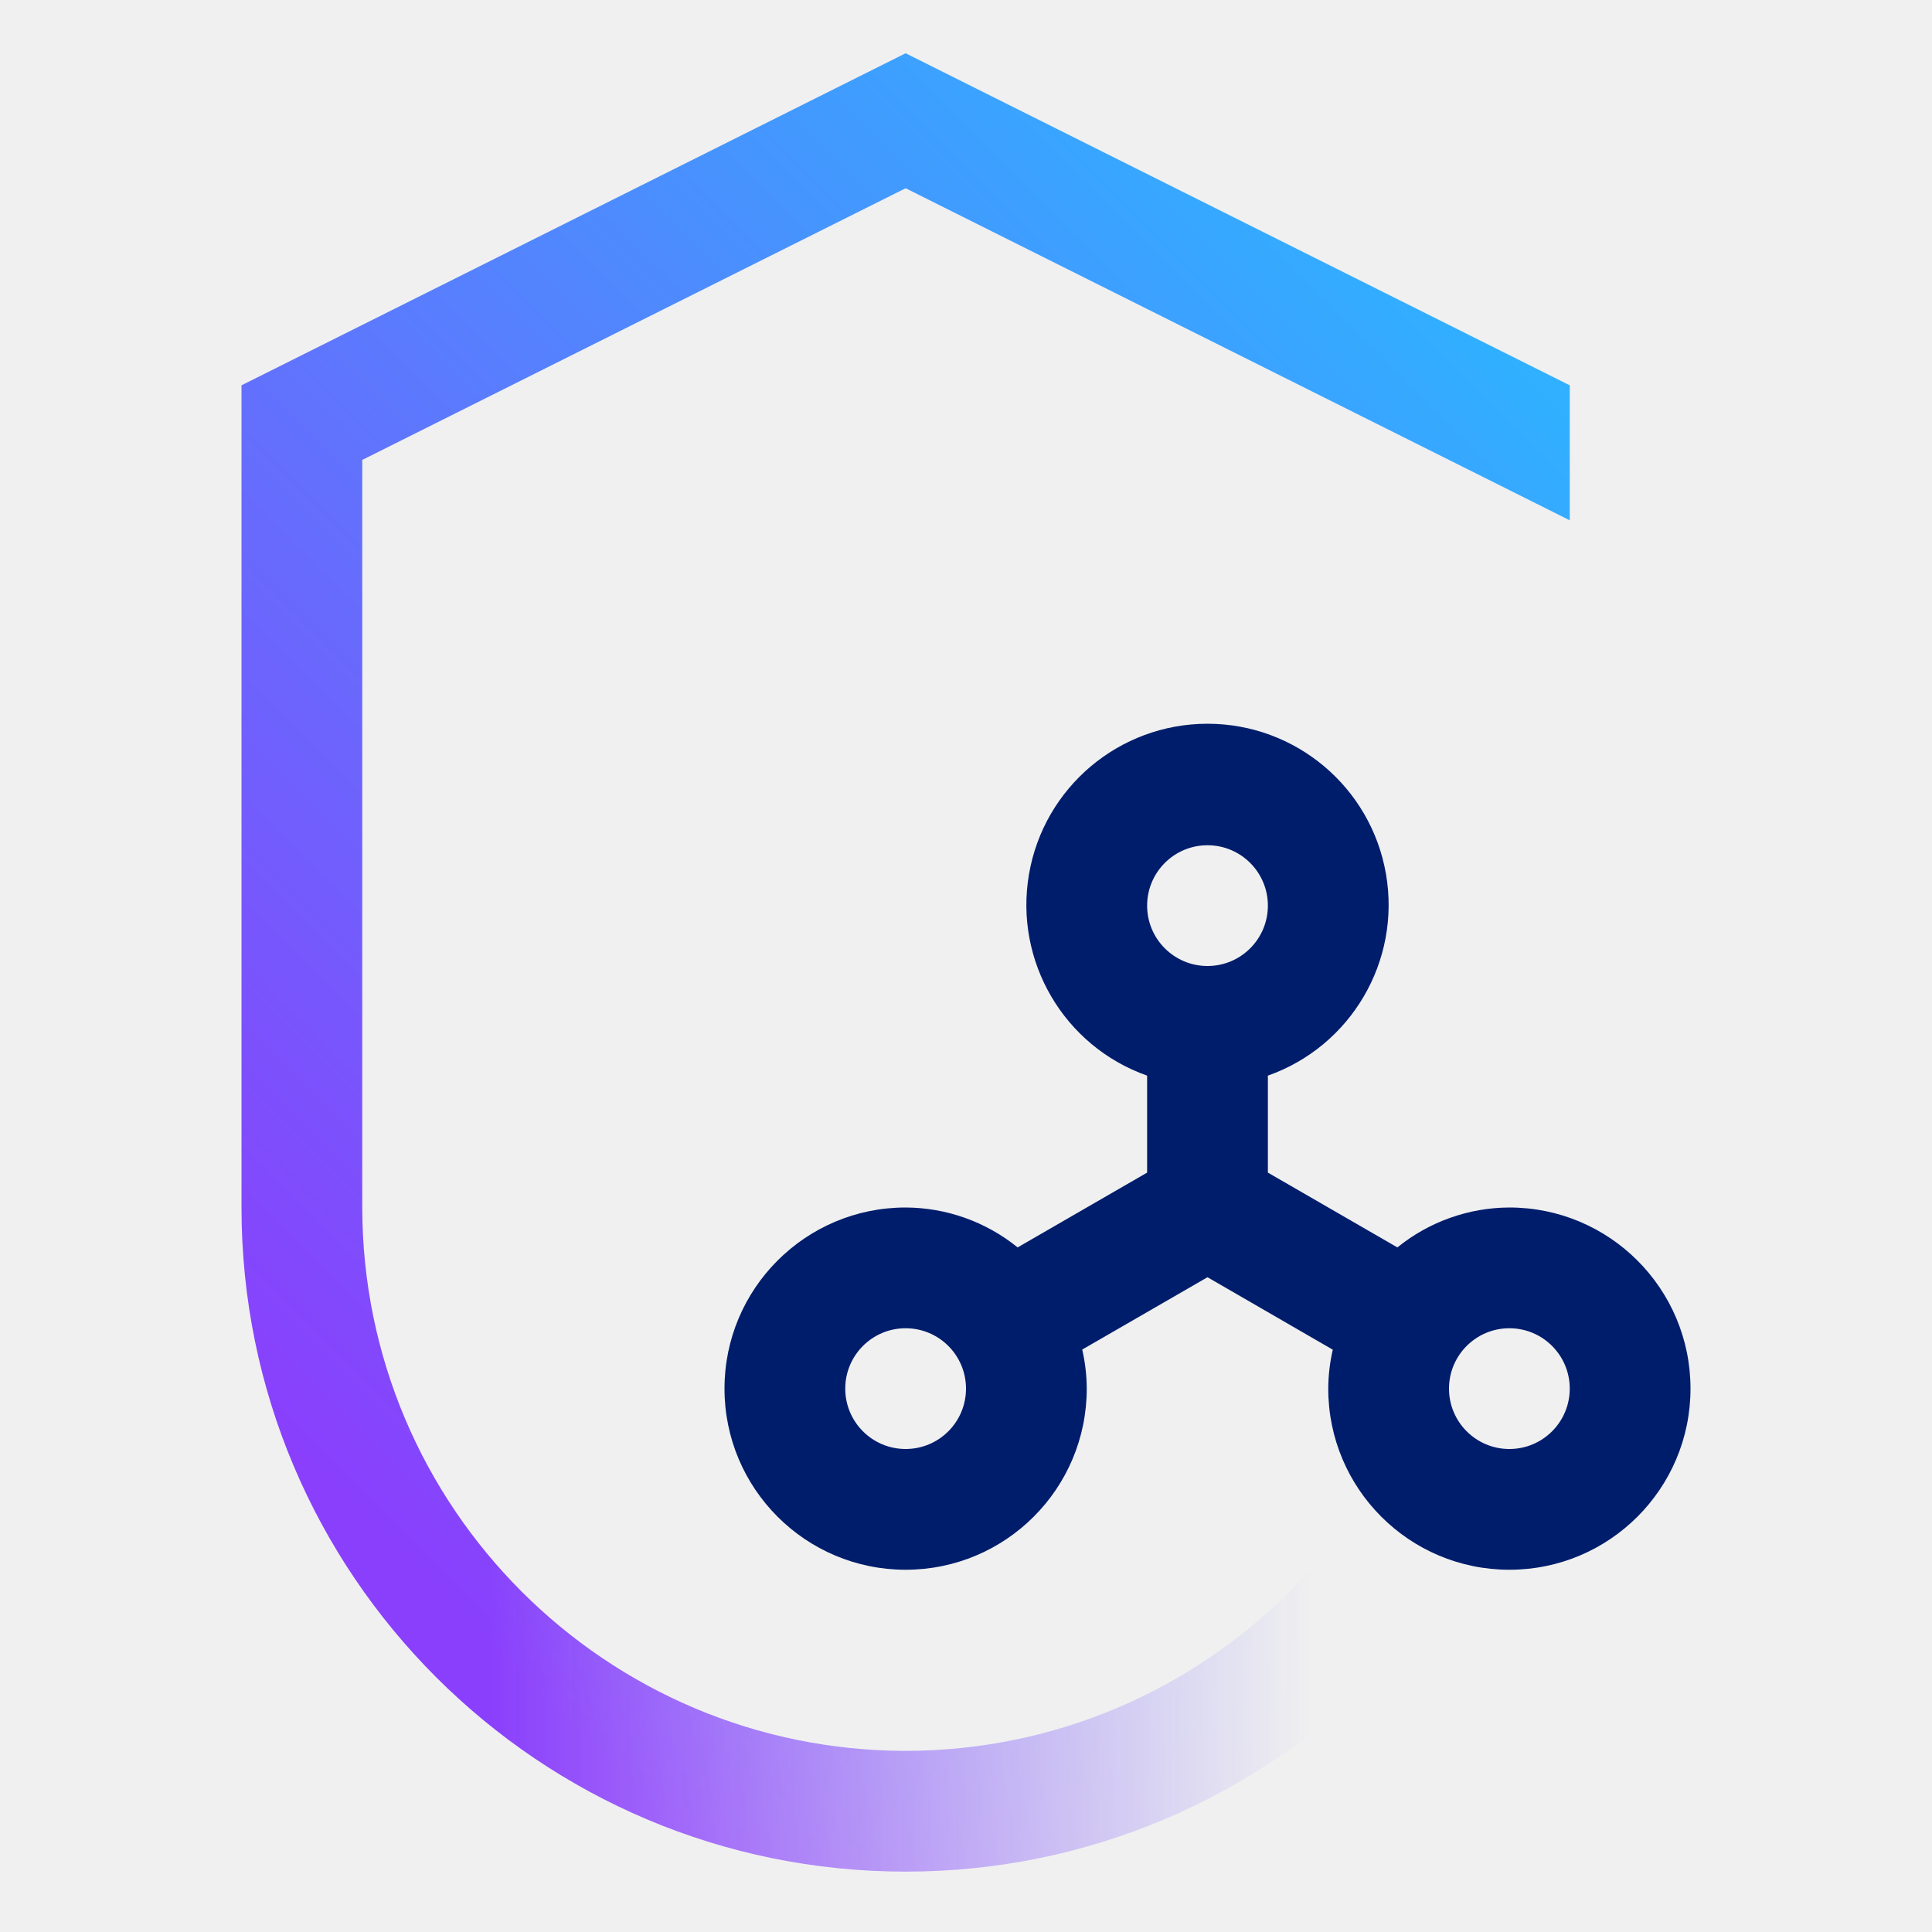
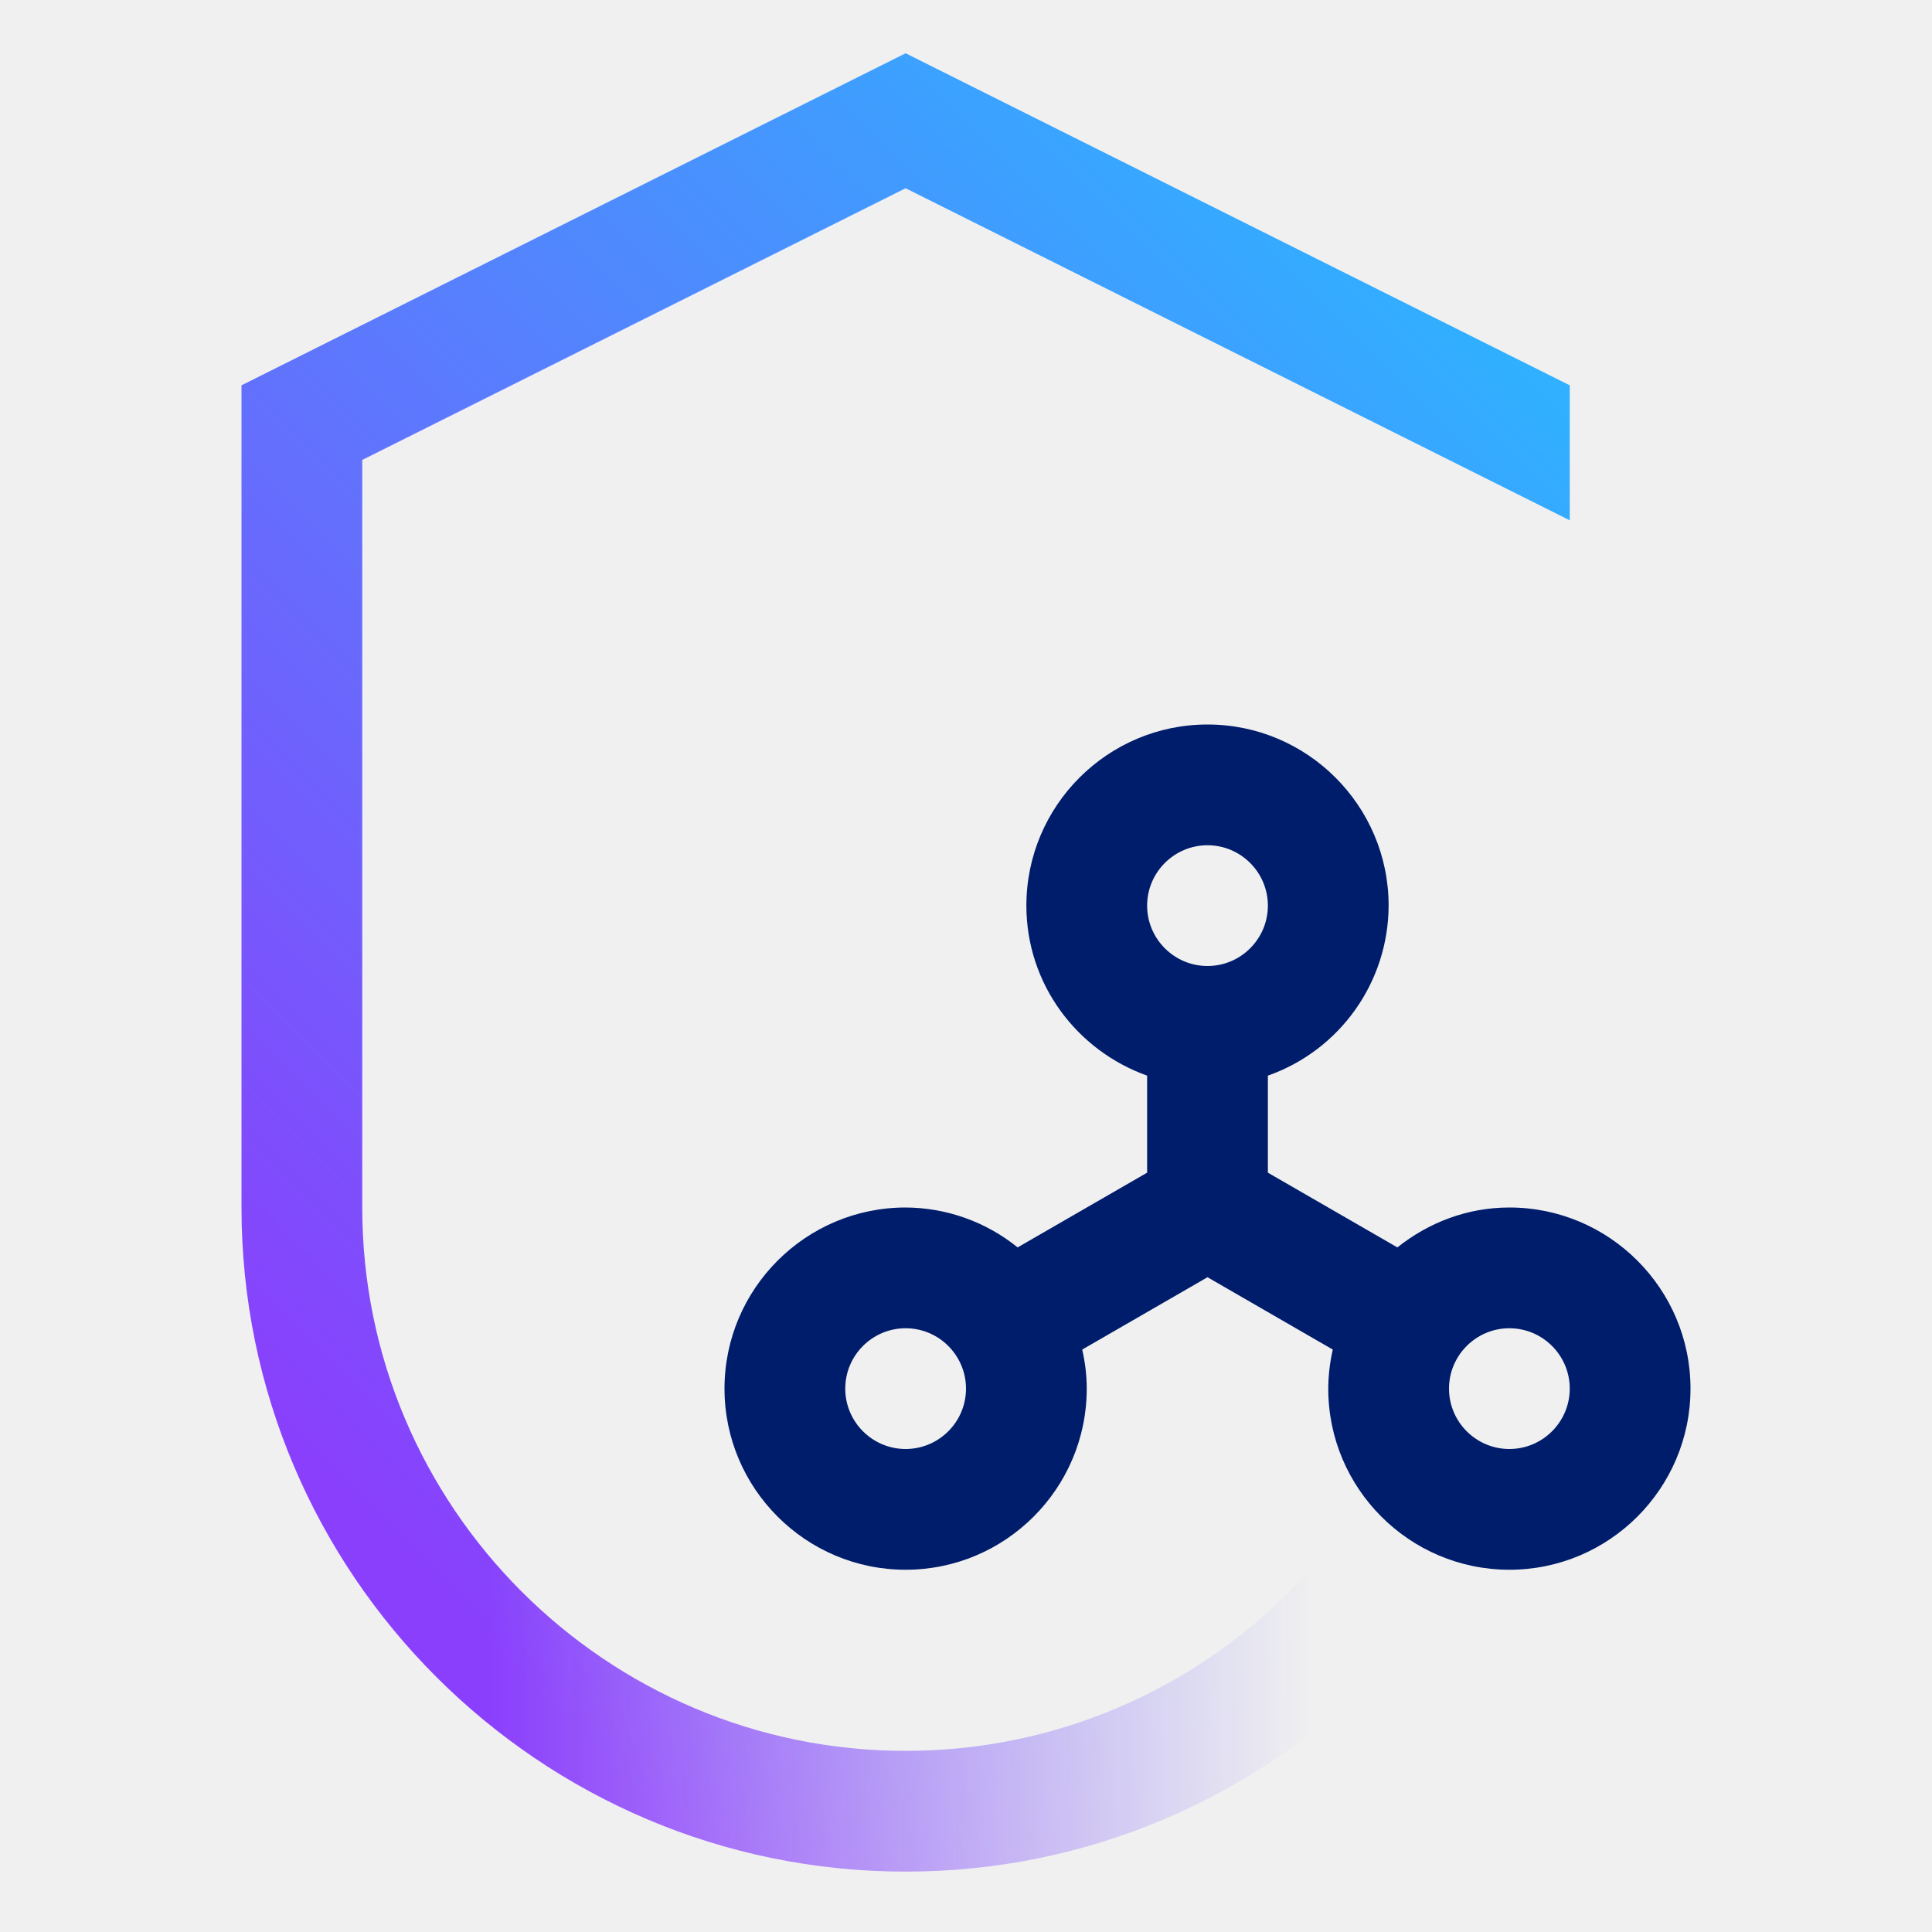
- <svg xmlns="http://www.w3.org/2000/svg" viewBox="0 0 32 32">
+ <svg xmlns="http://www.w3.org/2000/svg" id="SecurityServices" viewBox="0 0 32 32">
  <defs>
-     <linearGradient id="69e3xex0va" x1="6" y1="25.5" x2="27" y2="25.5" gradientUnits="userSpaceOnUse">
+     <linearGradient id="jc0z1u929a" x1="6" y1="25.5" x2="27" y2="25.5" gradientUnits="userSpaceOnUse">
      <stop offset=".1" stop-opacity="0" />
      <stop offset=".75" />
    </linearGradient>
-     <linearGradient id="mcxl7o22bc" y1="32" x2="32" gradientUnits="userSpaceOnUse">
+     <linearGradient id="lvm9ot808c" x1="0" y1="32" x2="32" y2="0" gradientUnits="userSpaceOnUse">
      <stop offset=".2" stop-color="#8a3ffc" />
      <stop offset=".8" stop-color="#30b0ff" />
    </linearGradient>
-     <mask id="o448lefntb" x="0" y="0" width="32" height="32" maskUnits="userSpaceOnUse">
-       <path d="M15 29a9.011 9.011 0 0 1-9-9V7.618l9-4.5 11 5.5V6.382l-11-5.5-11 5.5V20a11 11 0 0 0 22 0h-2a9.011 9.011 0 0 1-9 9z" fill="#fff" />
-       <path fill="url(#69e3xex0va)" d="M6 19h21v13H6z" />
+     <mask id="2y0iz2jy3b" x="0" y="0" width="32" height="32" maskUnits="userSpaceOnUse">
+       <path d="M15 29c-4.962 0-9-4.038-9-9V7.618l9-4.5 11 5.5V6.382l-11-5.5-11 5.5V20c0 6.065 4.935 11 11 11s11-4.935 11-11h-2c0 4.962-4.038 9-9 9z" style="fill:#fff;stroke-width:0" />
+       <path style="fill:url(#jc0z1u929a);stroke-width:0" d="M6 19h21v13H6z" />
    </mask>
  </defs>
-   <g data-name="Layer 2">
-     <g data-name="Light theme icons">
-       <g mask="url(#o448lefntb)">
-         <path fill="url(#mcxl7o22bc)" d="M0 0h32v32H0z" />
-       </g>
-       <path d="M25 20a2.964 2.964 0 0 0-1.855.661L21 19.422v-1.606a3 3 0 1 0-2 0v1.606l-2.145 1.239A2.964 2.964 0 0 0 15 20a3 3 0 1 0 3 3 2.937 2.937 0 0 0-.075-.647L20 21.155l2.075 1.2A2.937 2.937 0 0 0 22 23a3 3 0 1 0 3-3zm-10 4a1 1 0 1 1 1-1 1 1 0 0 1-1 1zm5-10a1 1 0 1 1-1 1 1 1 0 0 1 1-1zm5 10a1 1 0 1 1 1-1 1 1 0 0 1-1 1z" fill="#001d6c" />
-     </g>
+   <g style="mask:url(#2y0iz2jy3b)">
+     <path style="fill:url(#lvm9ot808c);stroke-width:0" d="M0 0h32v32H0z" />
  </g>
+   <path d="M25 20c-.704 0-1.343.253-1.855.661L21 19.423v-1.607A2.996 2.996 0 0 0 23 15c0-1.654-1.346-3-3-3s-3 1.346-3 3c0 1.302.839 2.402 2 2.816v1.607l-2.145 1.238A2.97 2.97 0 0 0 15 20c-1.654 0-3 1.346-3 3s1.346 3 3 3 3-1.346 3-3c0-.223-.028-.438-.075-.647L20 21.155l2.075 1.198A3.005 3.005 0 0 0 22 23c0 1.654 1.346 3 3 3s3-1.346 3-3-1.346-3-3-3zm-10 4c-.551 0-1-.449-1-1s.449-1 1-1 1 .449 1 1-.449 1-1 1zm5-10c.551 0 1 .449 1 1s-.449 1-1 1-1-.449-1-1 .449-1 1-1zm5 10c-.551 0-1-.449-1-1s.449-1 1-1 1 .449 1 1-.449 1-1 1z" style="fill:#001d6c;stroke-width:0" />
</svg>
